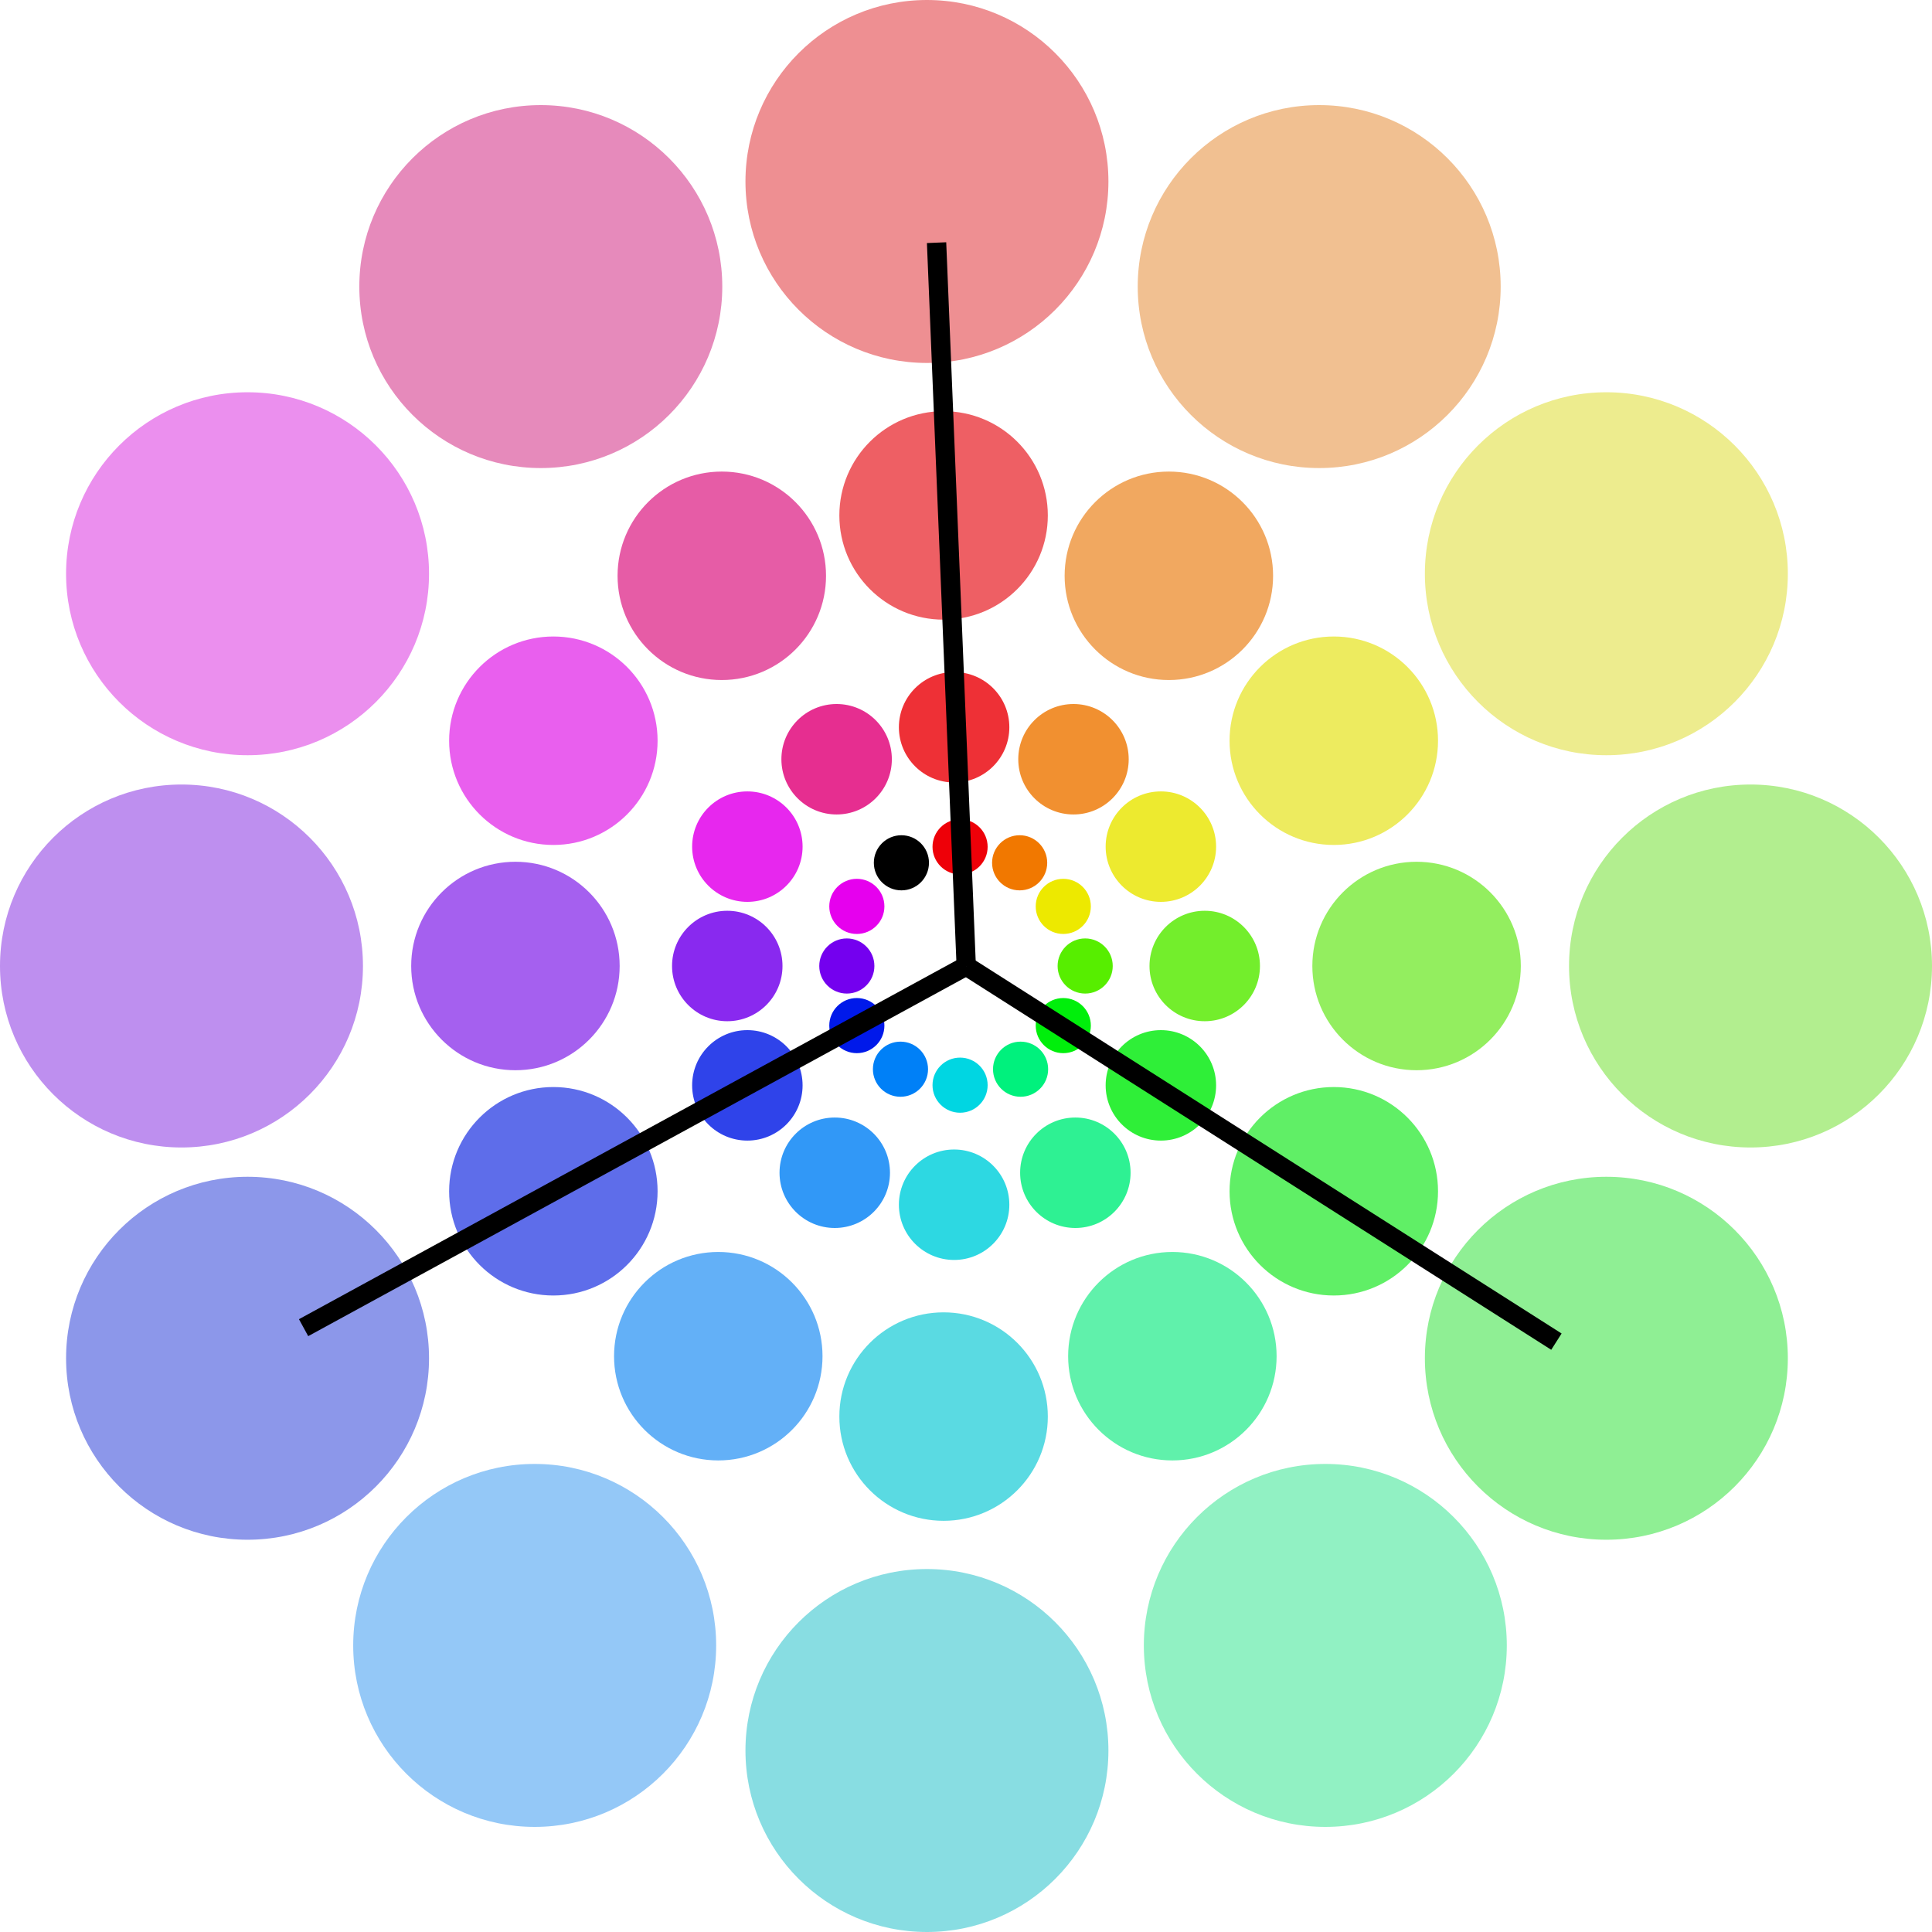
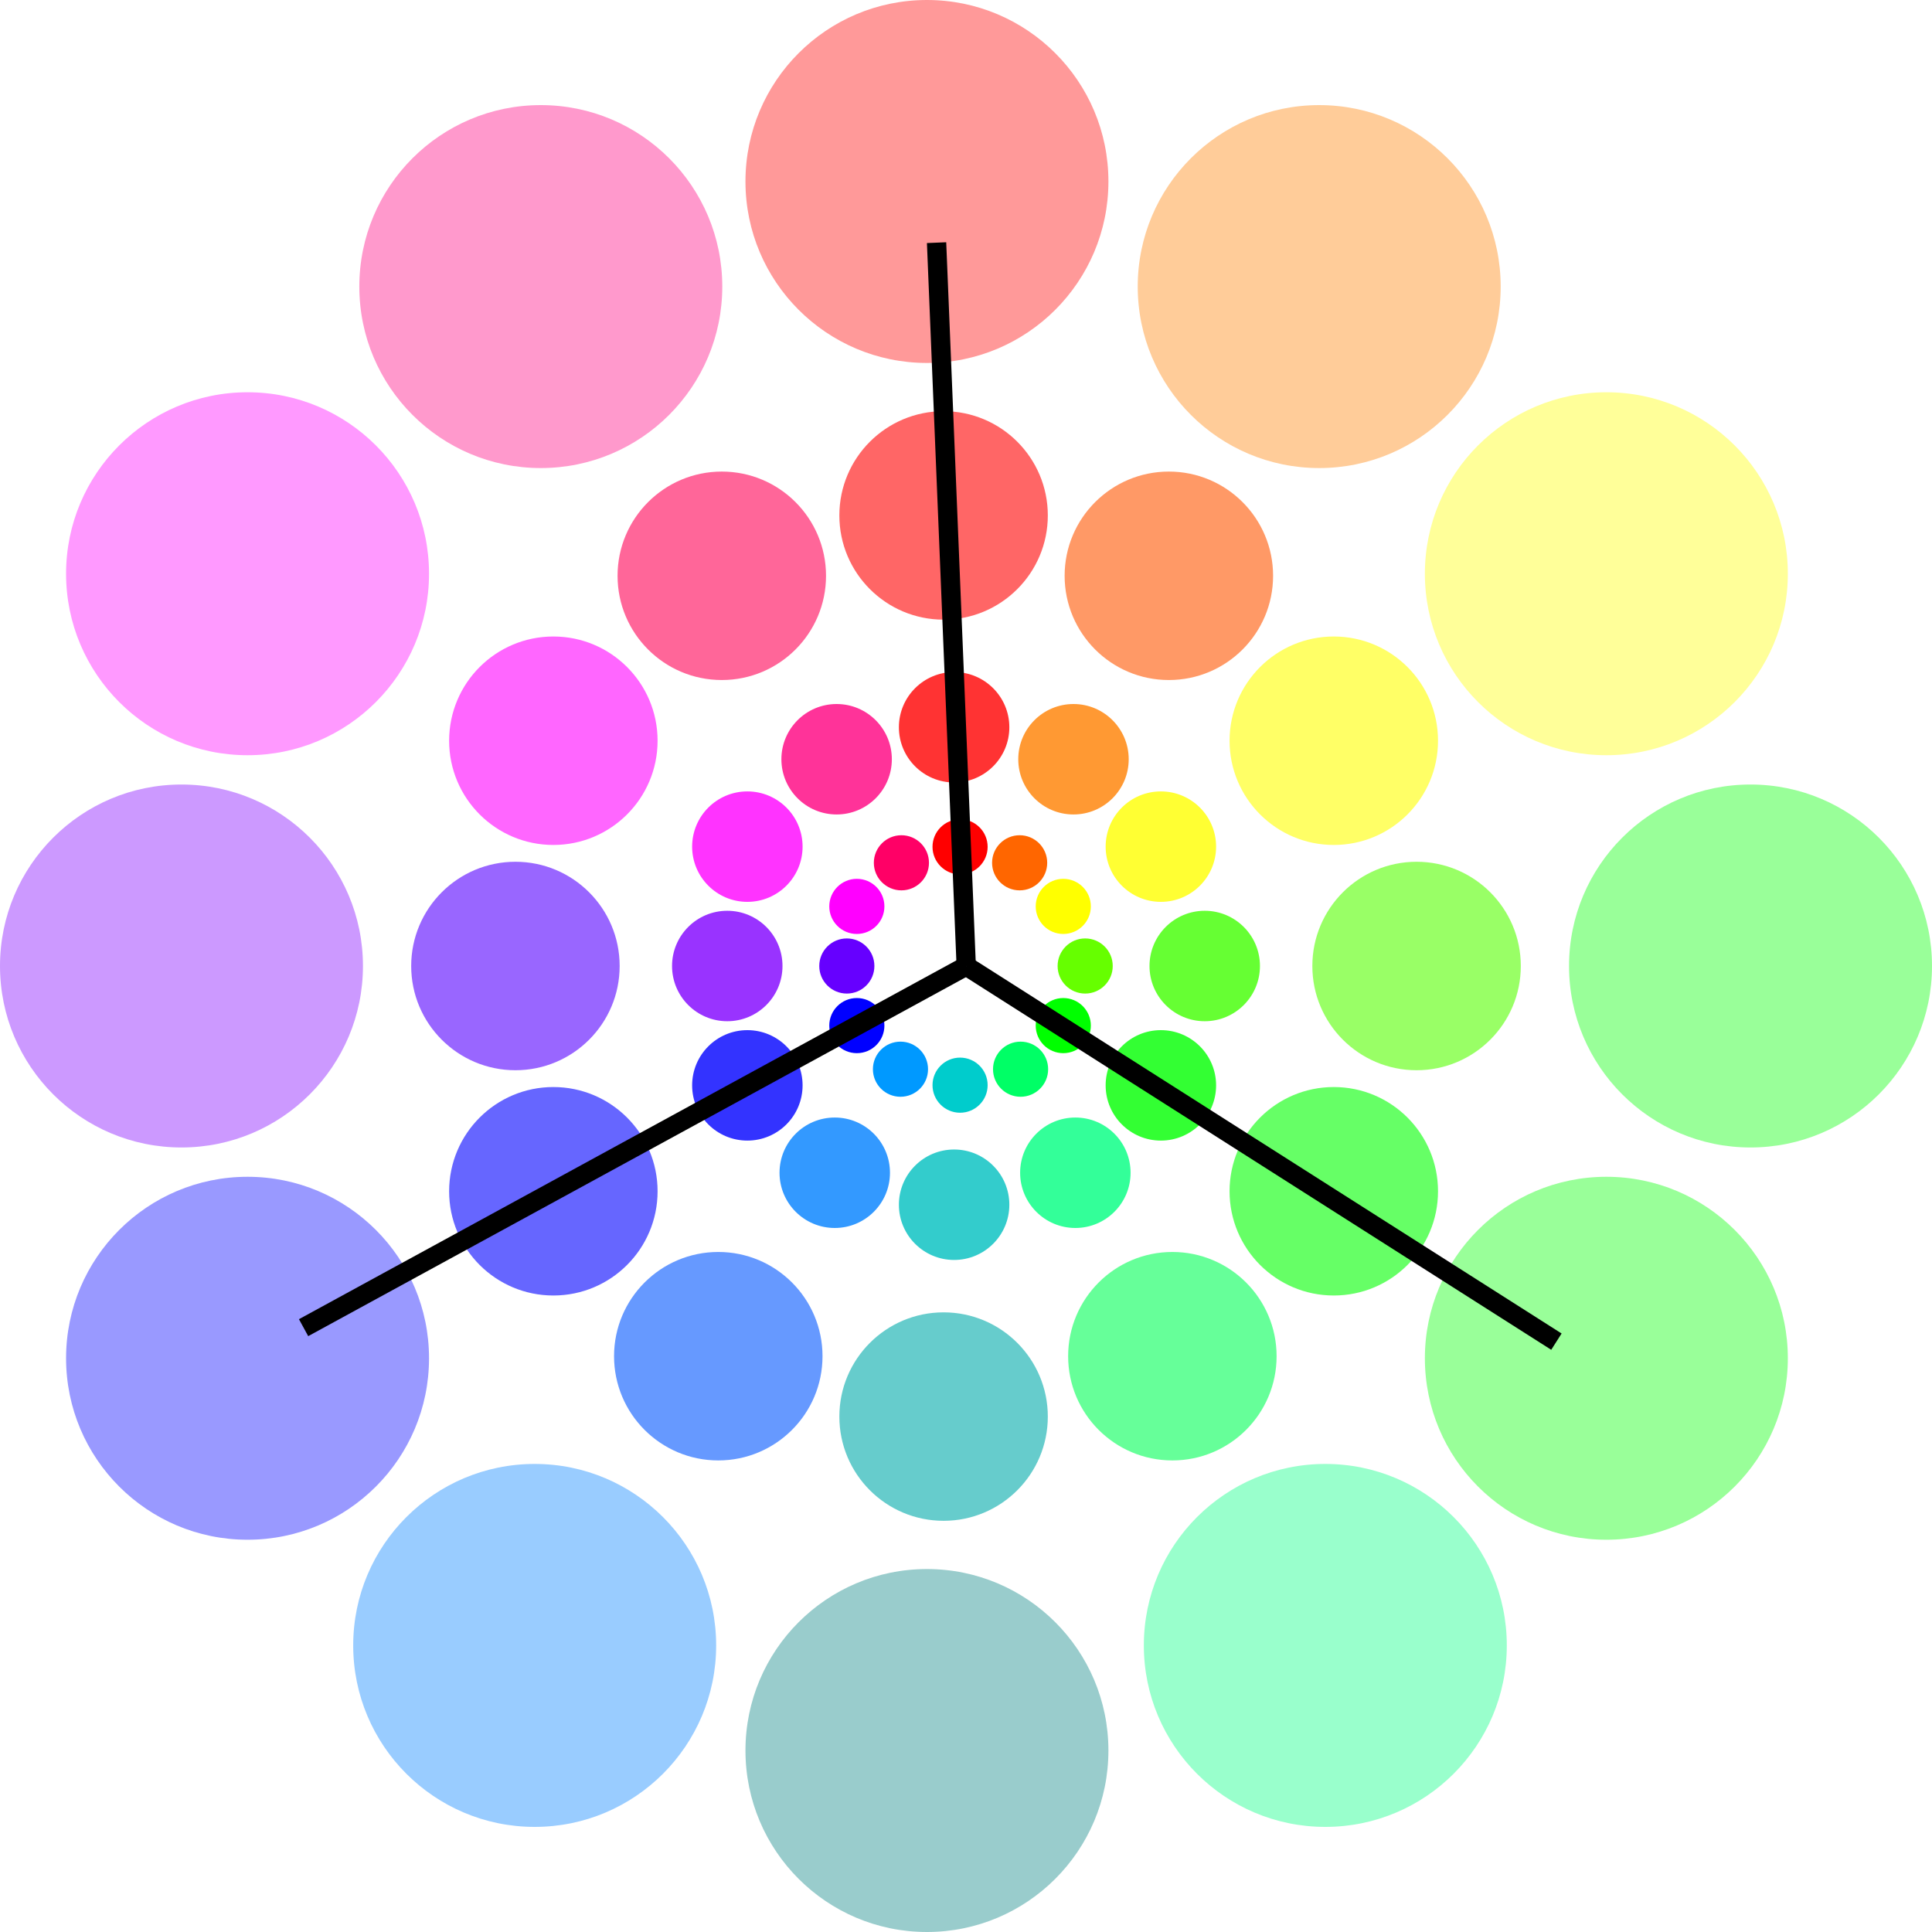
<svg xmlns="http://www.w3.org/2000/svg" viewBox="0 0 600 600">
  <defs>
-     <style>.c{fill:#2dd8e2;}.d{fill:#ee5f64;}.e{fill:#60ef66;}.f{fill:#e600ee;}.g{fill:#f1a860;}.h{fill:#0019ea;}.i{fill:#ede900;}.j{fill:#5e6dea;}.k{fill:#f19030;}.l{fill:#ee0008;}.m{fill:#2f43ea;}.n{fill:#00d6e2;}.o{fill:#f1c091;}.p{fill:#63b0f7;}.q{fill:#e62e90;}.r{fill:#8c97ea;}.s{fill:#8929ef;}.t{fill:#b2ee8f;}.u{fill:#edec8e;}.v{fill:#93ee5f;}.w{fill:#edea2f;}.x{fill:#2fef38;}.y{fill:#a560ef;}.a`{fill:#e6007a;}.aa{fill:#94c8f7;}.ab{fill:#eb8fee;}.ac{fill:#3198f7;}.ad{fill:#be8fef;}.ae{fill:#91f1c3;}.af{fill:#2ef193;}.ag{fill:#88dde2;}.ah{fill:#f17800;}.ai{fill:#00f17d;}.aj{fill:#5adae2;}.ak{fill:#e68abb;}.al{fill:#73ee2c;}.am{fill:#e727ee;}.an{fill:#57ee00;}.ao{fill:#7400ef;}.ap{fill:#e95fee;}.aq{fill:#e65ca6;}.ar{fill:#00ef0b;}.as{fill:#ee8f92;}.at{fill:#edeb5f;}.au{fill:#60f1ab;}.av{fill:#8fef94;}.aw{stroke:#000;stroke-miterlimit:10;stroke-width:6px;}.ax{fill:#0080f7;}.ay{fill:#ee3036;}</style>
+     <style>.c{fill:#f69;}.d{fill:#f06;}.e{fill:#0cc;}.f{fill:#f99;}.g{fill:#9cc;}.h{fill:#3f3;}.i{fill:#6f3;}.j{fill:#0f6;}.k{fill:#99f;}.l{fill:#f60;}.m{fill:#f93;}.n{fill:#f96;}.o{fill:#33f;}.p{fill:#9f9;}.q{fill:#6f6;}.r{fill:#9f6;}.s{fill:#c9f;}.t{fill:#ff9;}.u{fill:#f3f;}.v{fill:blue;}.w{fill:#f66;}.x{fill:#f9c;}.y{fill:#ff3;}.a{fill:#f6f;}.aa{fill:#f9f;}.ab{fill:#ff6;}.ac{fill:#f39;}.ad{fill:#69f;}.ae{fill:#3f9;}.af{fill:#f33;}.ag{fill:#09f;}.ah{fill:#6f9;}.ai{fill:#fc9;}.aj{fill:lime;}.ak{fill:#66f;}.al{fill:#96f;}.am{fill:#6f0;}.an{fill:#93f;}.ao{fill:#f0f;}.ap{fill:#60f;}.aq{fill:#9fc;}.ar{fill:#6cc;}.as{fill:#9cf;}.at{fill:#39f;}.au{fill:#3cc;}.av{stroke:#000;stroke-miterlimit:10;stroke-width:6px;}.aw{fill:red;}.ax{fill:#ff0;}</style>
  </defs>
  <g id="a">
    <g>
-       <circle class="as" cx="287.87" cy="56.36" r="56.36" />
-       <circle class="ag" cx="287.87" cy="543.64" r="56.36" />
-       <circle class="ab" cx="76.88" cy="178.18" r="56.36" />
-       <circle class="av" cx="498.87" cy="421.82" r="56.36" />
-       <circle class="ad" cx="56.36" cy="300" r="56.36" />
-       <circle class="t" cx="543.64" cy="300" r="56.36" />
-       <circle class="r" cx="76.88" cy="421.82" r="56.36" />
-       <circle class="u" cx="498.87" cy="178.18" r="56.36" />
-       <circle class="aa" cx="166.05" cy="511" r="56.36" />
-       <circle class="o" cx="409.69" cy="89" r="56.36" />
-       <circle class="ak" cx="167.95" cy="89" r="56.36" />
-       <circle class="ae" cx="411.59" cy="511" r="56.36" />
-       <circle class="d" cx="293.04" cy="160.07" r="32.37" />
-       <circle class="aj" cx="293.04" cy="439.93" r="32.37" />
-       <circle class="ap" cx="171.85" cy="230.04" r="32.37" />
-       <circle class="e" cx="414.22" cy="369.96" r="32.37" />
-       <circle class="y" cx="160.07" cy="300" r="32.37" />
-       <circle class="v" cx="439.93" cy="300" r="32.37" />
-       <circle class="j" cx="171.85" cy="369.96" r="32.37" />
-       <circle class="at" cx="414.22" cy="230.04" r="32.37" />
-       <circle class="p" cx="223.07" cy="421.18" r="32.37" />
-       <circle class="g" cx="363" cy="178.82" r="32.37" />
-       <circle class="aq" cx="224.16" cy="178.82" r="32.37" />
-       <circle class="au" cx="364.09" cy="421.18" r="32.37" />
-       <circle class="ay" cx="296.31" cy="225.86" r="17.15" />
-       <circle class="c" cx="296.31" cy="374.14" r="17.15" />
-       <circle class="am" cx="232.1" cy="262.93" r="17.15" />
-       <circle class="x" cx="360.52" cy="337.07" r="17.15" />
-       <circle class="s" cx="225.86" cy="300" r="17.15" />
-       <circle class="al" cx="374.14" cy="300" r="17.15" />
-       <circle class="m" cx="232.1" cy="337.07" r="17.15" />
-       <circle class="w" cx="360.52" cy="262.93" r="17.15" />
-       <circle class="ac" cx="259.24" cy="364.21" r="17.15" />
-       <circle class="k" cx="333.38" cy="235.79" r="17.15" />
-       <circle class="q" cx="259.82" cy="235.79" r="17.15" />
-       <circle class="af" cx="333.96" cy="364.21" r="17.15" />
-       <g>
-         <circle class="l" cx="298.16" cy="262.99" r="8.56" />
-         <circle class="n" cx="298.16" cy="337.01" r="8.56" />
-         <circle class="f" cx="266.1" cy="281.49" r="8.56" />
-         <circle class="ar" cx="330.21" cy="318.51" r="8.56" />
-         <circle class="ao" cx="262.99" cy="300" r="8.56" />
-         <circle class="an" cx="337.01" cy="300" r="8.56" />
-         <circle class="h" cx="266.1" cy="318.51" r="8.56" />
-         <circle class="i" cx="330.21" cy="281.49" r="8.56" />
-         <circle class="ax" cx="279.65" cy="332.05" r="8.56" />
-         <circle class="ah" cx="316.66" cy="267.95" r="8.56" />
-         <circle class="a`" cx="279.94" cy="267.95" r="8.56" />
-         <circle class="ai" cx="316.95" cy="332.05" r="8.56" />
-       </g>
+       <circle class="f" cx="287.87" cy="56.36" r="56.36" />
+       <circle class="g" cx="287.87" cy="543.64" r="56.36" />
+       <circle class="aa" cx="76.88" cy="178.18" r="56.36" />
+       <circle class="p" cx="498.87" cy="421.82" r="56.36" />
+       <circle class="s" cx="56.36" cy="300" r="56.36" />
+       <circle class="p" cx="543.64" cy="300" r="56.36" />
+       <circle class="k" cx="76.88" cy="421.82" r="56.36" />
+       <circle class="t" cx="498.87" cy="178.18" r="56.36" />
+       <circle class="as" cx="166.05" cy="511" r="56.36" />
+       <circle class="ai" cx="409.69" cy="89" r="56.36" />
+       <circle class="x" cx="167.95" cy="89" r="56.36" />
+       <circle class="aq" cx="411.59" cy="511" r="56.36" />
+       <circle class="w" cx="293.04" cy="160.07" r="32.37" />
+       <circle class="ar" cx="293.04" cy="439.93" r="32.37" />
+       <circle class="a" cx="171.85" cy="230.04" r="32.37" />
+       <circle class="q" cx="414.22" cy="369.96" r="32.37" />
+       <circle class="al" cx="160.07" cy="300" r="32.37" />
+       <circle class="r" cx="439.93" cy="300" r="32.37" />
+       <circle class="ak" cx="171.85" cy="369.96" r="32.37" />
+       <circle class="ab" cx="414.22" cy="230.04" r="32.37" />
+       <circle class="ad" cx="223.07" cy="421.18" r="32.37" />
+       <circle class="n" cx="363" cy="178.82" r="32.37" />
+       <circle class="c" cx="224.16" cy="178.82" r="32.37" />
+       <circle class="ah" cx="364.09" cy="421.18" r="32.37" />
+       <circle class="af" cx="296.31" cy="225.86" r="17.15" />
+       <circle class="au" cx="296.31" cy="374.14" r="17.15" />
+       <circle class="u" cx="232.1" cy="262.93" r="17.15" />
+       <circle class="h" cx="360.52" cy="337.07" r="17.15" />
+       <circle class="an" cx="225.86" cy="300" r="17.15" />
+       <circle class="i" cx="374.14" cy="300" r="17.15" />
+       <circle class="o" cx="232.1" cy="337.07" r="17.15" />
+       <circle class="y" cx="360.52" cy="262.93" r="17.15" />
+       <circle class="at" cx="259.24" cy="364.21" r="17.15" />
+       <circle class="m" cx="333.38" cy="235.79" r="17.15" />
+       <circle class="ac" cx="259.82" cy="235.79" r="17.15" />
+       <circle class="ae" cx="333.96" cy="364.21" r="17.15" />
+       <circle class="aw" cx="298.16" cy="262.99" r="8.56" />
+       <circle class="e" cx="298.16" cy="337.01" r="8.56" />
+       <circle class="ao" cx="266.1" cy="281.49" r="8.56" />
+       <circle class="aj" cx="330.21" cy="318.51" r="8.56" />
+       <circle class="ap" cx="262.99" cy="300" r="8.56" />
+       <circle class="am" cx="337.01" cy="300" r="8.56" />
+       <circle class="v" cx="266.1" cy="318.51" r="8.56" />
+       <circle class="ax" cx="330.21" cy="281.49" r="8.56" />
+       <circle class="ag" cx="279.65" cy="332.05" r="8.56" />
+       <circle class="l" cx="316.66" cy="267.95" r="8.56" />
+       <circle class="d" cx="279.94" cy="267.95" r="8.56" />
+       <circle class="j" cx="316.95" cy="332.05" r="8.56" />
    </g>
  </g>
  <g id="b">
-     <line class="aw" x1="300.07" y1="300" x2="290.86" y2="75.36" />
-     <line class="aw" x1="94.28" y1="412.32" x2="300.07" y2="300" />
-     <line class="aw" x1="300.07" y1="300" x2="483.36" y2="416.66" />
+     <line class="av" x1="300.07" y1="300" x2="290.86" y2="75.36" />
+     <line class="av" x1="94.28" y1="412.32" x2="300.07" y2="300" />
+     <line class="av" x1="300.07" y1="300" x2="483.36" y2="416.66" />
  </g>
</svg>
